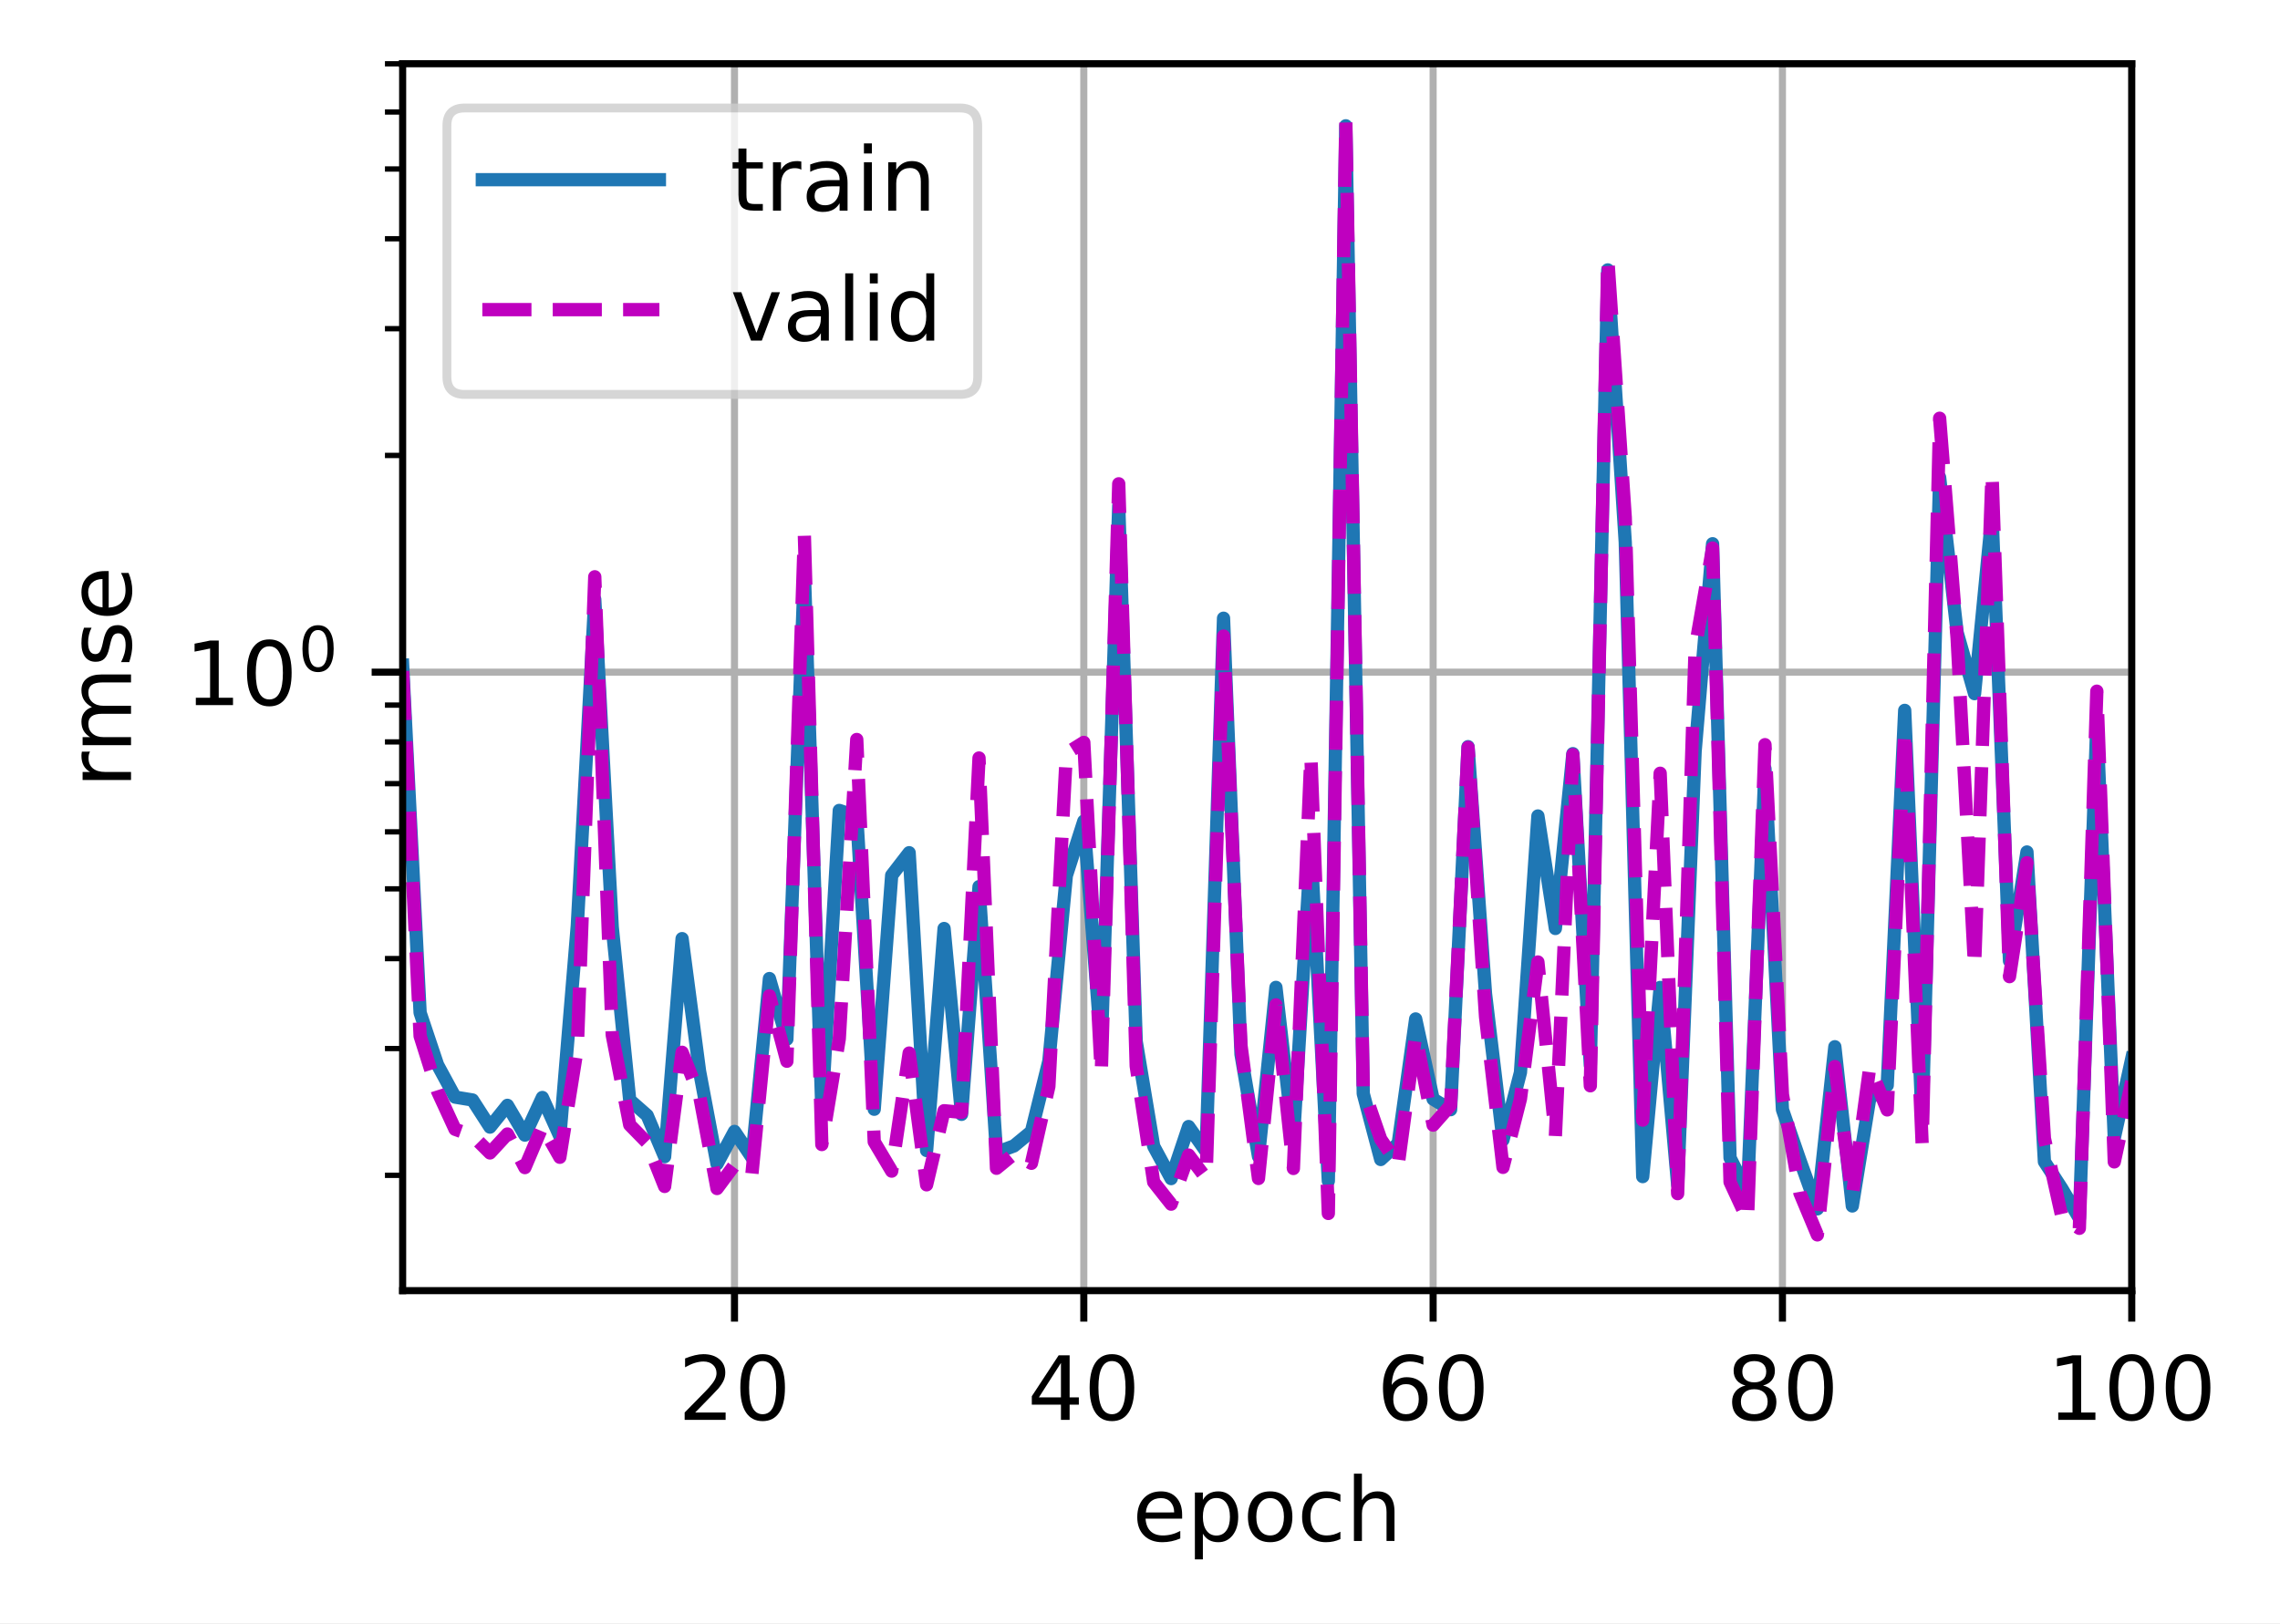
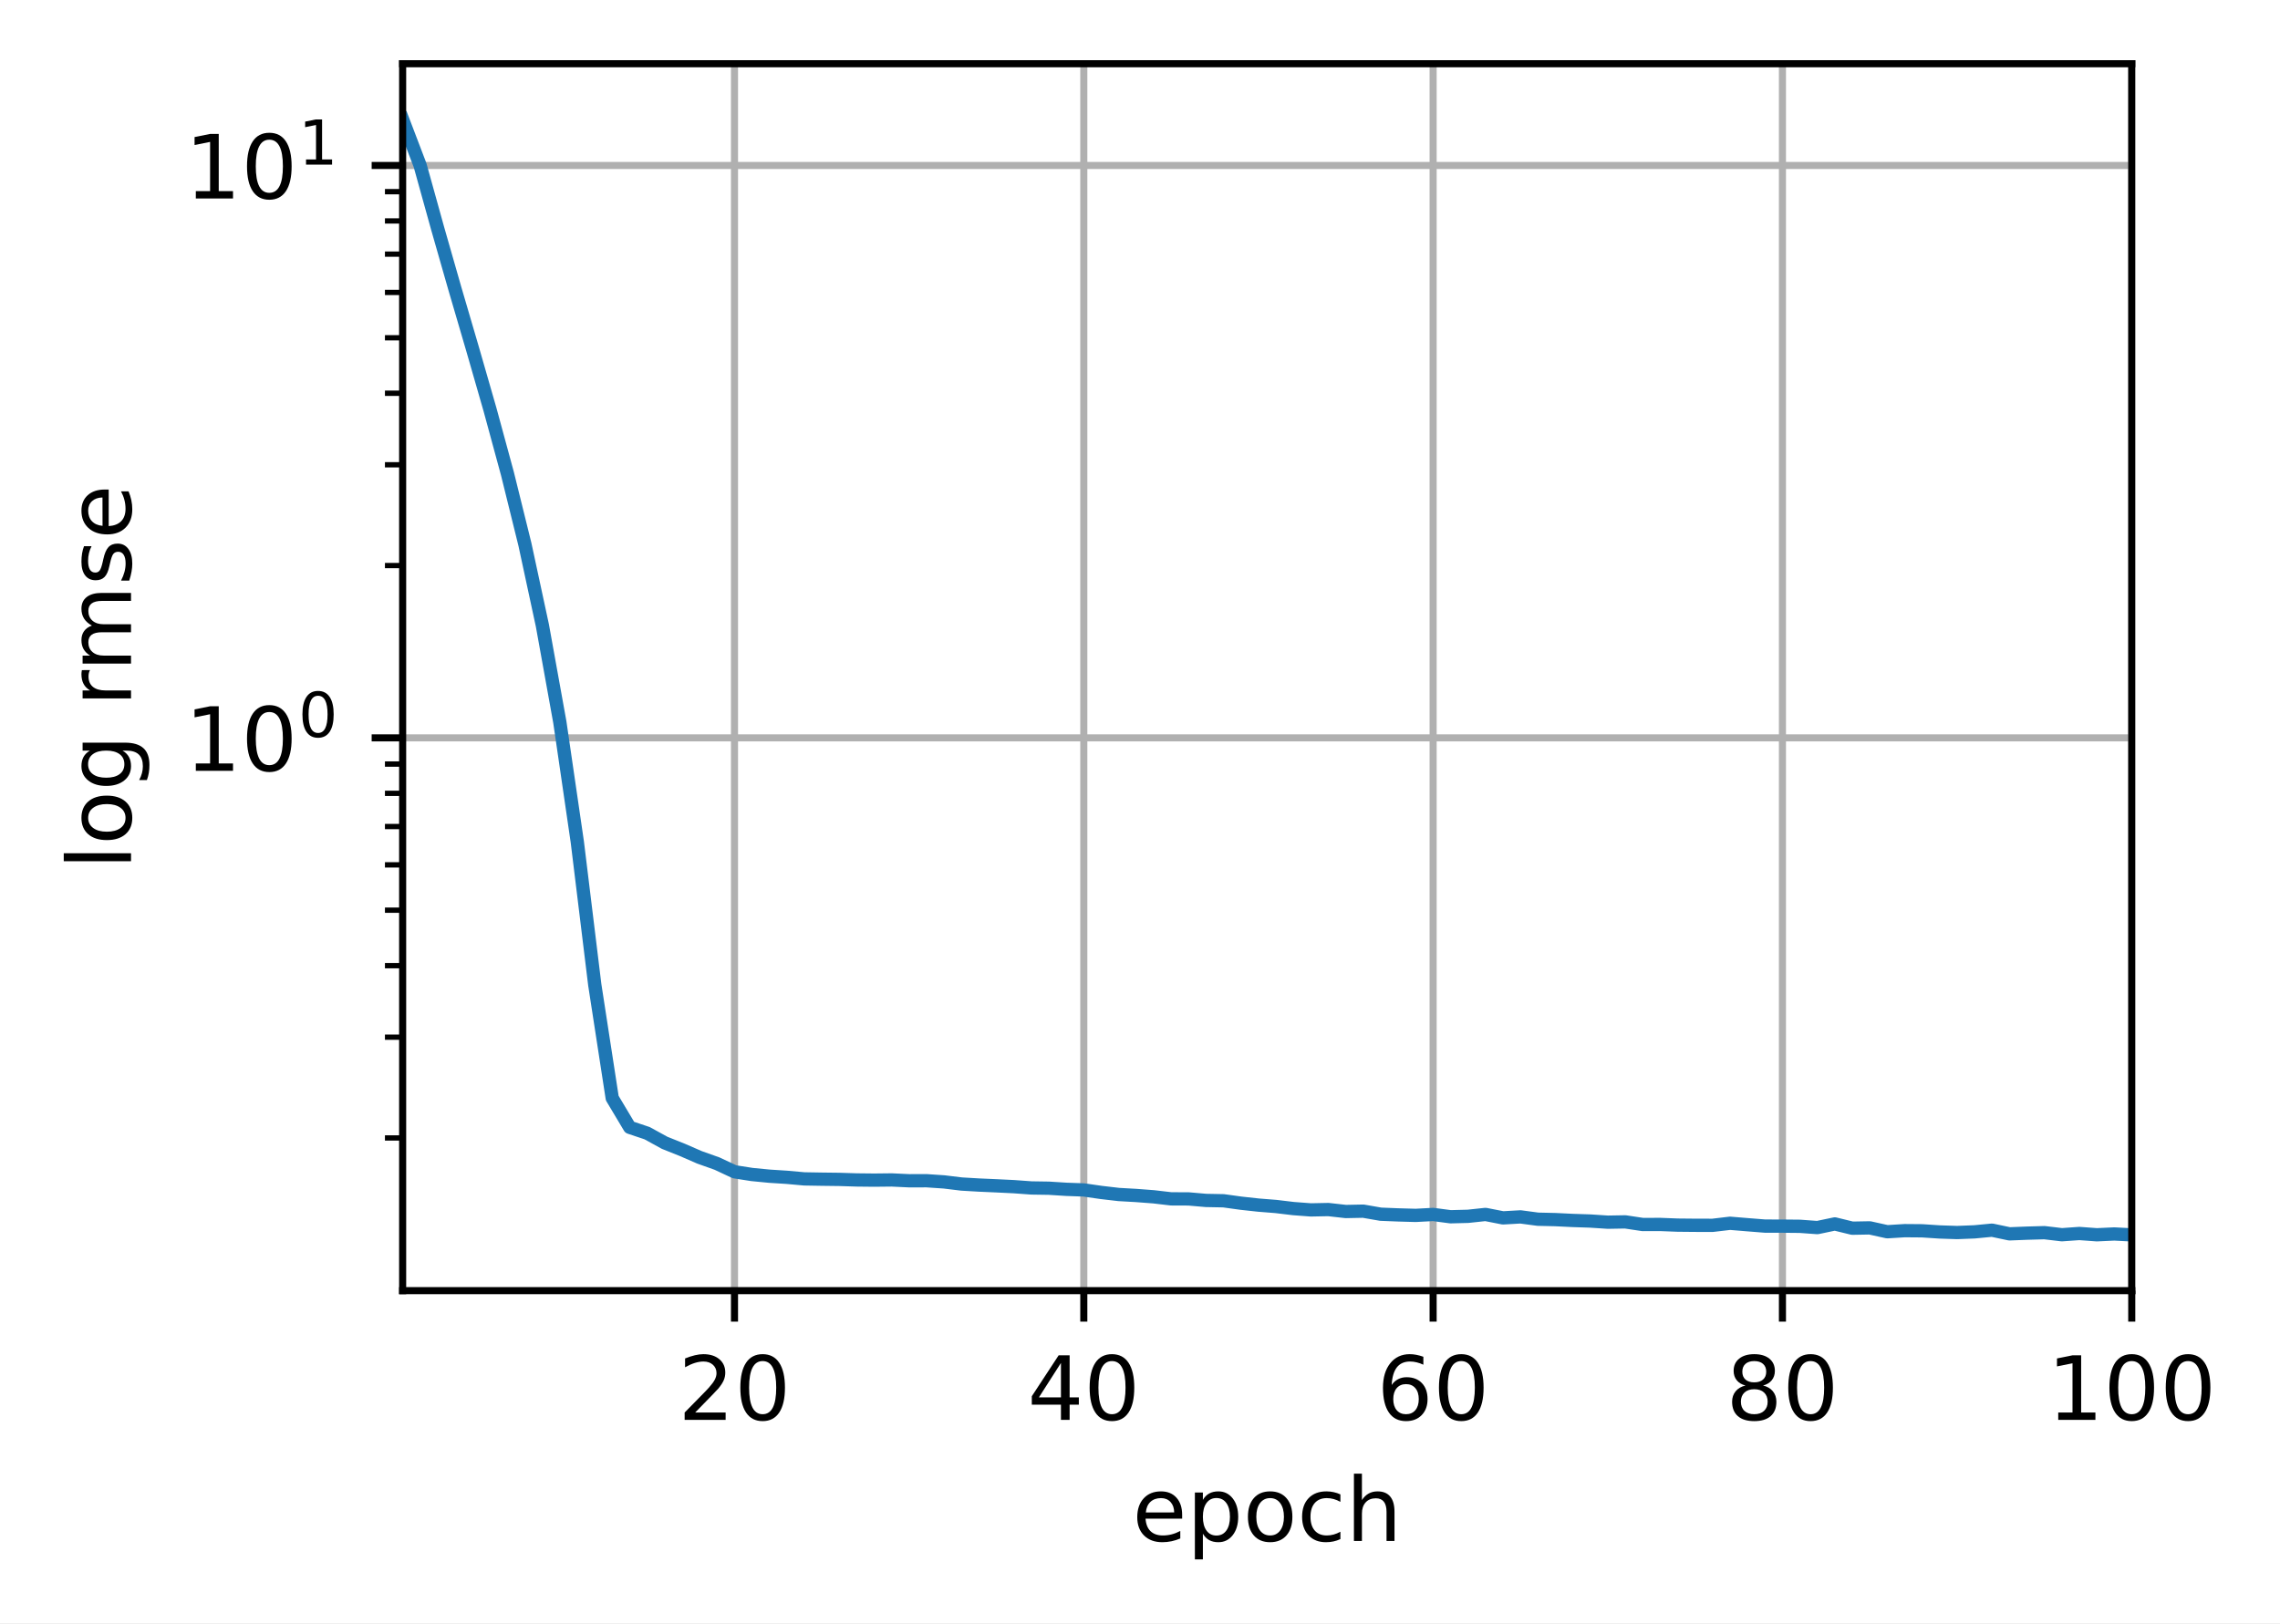
<svg xmlns="http://www.w3.org/2000/svg" xmlns:xlink="http://www.w3.org/1999/xlink" width="257.522pt" height="183.356pt" viewBox="0 0 257.522 183.356" version="1.1">
  <defs>
    <style type="text/css">*{stroke-linejoin: round; stroke-linecap: butt}</style>
  </defs>
  <g id="figure_1">
    <g id="patch_1">
      <path d="M 0 183.356  L 257.522 183.356  L 257.522 0  L 0 0  z " style="fill: #ffffff" />
    </g>
    <g id="axes_1">
      <g id="patch_2">
        <path d="M 45.478 145.8  L 240.778 145.8  L 240.778 7.2  L 45.478 7.2  z " style="fill: #ffffff" />
      </g>
      <g id="matplotlib.axis_1">
        <g id="xtick_1">
          <g id="line2d_1">
-             <path d="M 82.96 145.8  L 82.96 7.2  " clip-path="url(#p32c4882d8b)" style="fill: none; stroke: #b0b0b0; stroke-width: 0.8; stroke-linecap: square" />
+             <path d="M 82.96 145.8  L 82.96 7.2  " clip-path="url(#p27190e4f30)" style="fill: none; stroke: #b0b0b0; stroke-width: 0.8; stroke-linecap: square" />
          </g>
          <g id="line2d_2">
            <defs>
-               <path id="mbbb1f762a9" d="M 0 0  L 0 3.5  " style="stroke: #000000; stroke-width: 0.8" />
-             </defs>
-             <g>
-               <use xlink:href="#mbbb1f762a9" x="82.96" y="145.8" style="stroke: #000000; stroke-width: 0.8" />
+               <path id="m0954c41405" d="M 0 0  L 0 3.5  " style="stroke: #000000; stroke-width: 0.8" />
+             </defs>
+             <g>
+               <use xlink:href="#m0954c41405" x="82.96" y="145.8" style="stroke: #000000; stroke-width: 0.8" />
            </g>
          </g>
          <g id="text_1">
            <g transform="translate(76.59744 160.3984)scale(0.1 -0.1)">
              <defs>
                <path id="DejaVuSans-32" d="M 1228 531  L 3431 531  L 3431 0  L 469 0  L 469 531  Q 828 903 1448 1529  Q 2069 2156 2228 2338  Q 2531 2678 2651 2914  Q 2772 3150 2772 3378  Q 2772 3750 2511 3984  Q 2250 4219 1831 4219  Q 1534 4219 1204 4116  Q 875 4013 500 3803  L 500 4441  Q 881 4594 1212 4672  Q 1544 4750 1819 4750  Q 2544 4750 2975 4387  Q 3406 4025 3406 3419  Q 3406 3131 3298 2873  Q 3191 2616 2906 2266  Q 2828 2175 2409 1742  Q 1991 1309 1228 531  z " transform="scale(0.015625)" />
                <path id="DejaVuSans-30" d="M 2034 4250  Q 1547 4250 1301 3770  Q 1056 3291 1056 2328  Q 1056 1369 1301 889  Q 1547 409 2034 409  Q 2525 409 2770 889  Q 3016 1369 3016 2328  Q 3016 3291 2770 3770  Q 2525 4250 2034 4250  z M 2034 4750  Q 2819 4750 3233 4129  Q 3647 3509 3647 2328  Q 3647 1150 3233 529  Q 2819 -91 2034 -91  Q 1250 -91 836 529  Q 422 1150 422 2328  Q 422 3509 836 4129  Q 1250 4750 2034 4750  z " transform="scale(0.015625)" />
              </defs>
              <use xlink:href="#DejaVuSans-32" />
              <use xlink:href="#DejaVuSans-30" x="63.623" />
            </g>
          </g>
        </g>
        <g id="xtick_2">
          <g id="line2d_3">
-             <path d="M 122.414 145.8  L 122.414 7.2  " clip-path="url(#p32c4882d8b)" style="fill: none; stroke: #b0b0b0; stroke-width: 0.8; stroke-linecap: square" />
+             <path d="M 122.414 145.8  L 122.414 7.2  " clip-path="url(#p27190e4f30)" style="fill: none; stroke: #b0b0b0; stroke-width: 0.8; stroke-linecap: square" />
          </g>
          <g id="line2d_4">
            <g>
-               <use xlink:href="#mbbb1f762a9" x="122.414" y="145.8" style="stroke: #000000; stroke-width: 0.8" />
+               <use xlink:href="#m0954c41405" x="122.414" y="145.8" style="stroke: #000000; stroke-width: 0.8" />
            </g>
          </g>
          <g id="text_2">
            <g transform="translate(116.052 160.3984)scale(0.1 -0.1)">
              <defs>
                <path id="DejaVuSans-34" d="M 2419 4116  L 825 1625  L 2419 1625  L 2419 4116  z M 2253 4666  L 3047 4666  L 3047 1625  L 3713 1625  L 3713 1100  L 3047 1100  L 3047 0  L 2419 0  L 2419 1100  L 313 1100  L 313 1709  L 2253 4666  z " transform="scale(0.015625)" />
              </defs>
              <use xlink:href="#DejaVuSans-34" />
              <use xlink:href="#DejaVuSans-30" x="63.623" />
            </g>
          </g>
        </g>
        <g id="xtick_3">
          <g id="line2d_5">
-             <path d="M 161.869 145.8  L 161.869 7.2  " clip-path="url(#p32c4882d8b)" style="fill: none; stroke: #b0b0b0; stroke-width: 0.8; stroke-linecap: square" />
+             <path d="M 161.869 145.8  L 161.869 7.2  " clip-path="url(#p27190e4f30)" style="fill: none; stroke: #b0b0b0; stroke-width: 0.8; stroke-linecap: square" />
          </g>
          <g id="line2d_6">
            <g>
-               <use xlink:href="#mbbb1f762a9" x="161.869" y="145.8" style="stroke: #000000; stroke-width: 0.8" />
+               <use xlink:href="#m0954c41405" x="161.869" y="145.8" style="stroke: #000000; stroke-width: 0.8" />
            </g>
          </g>
          <g id="text_3">
            <g transform="translate(155.5065 160.3984)scale(0.1 -0.1)">
              <defs>
                <path id="DejaVuSans-36" d="M 2113 2584  Q 1688 2584 1439 2293  Q 1191 2003 1191 1497  Q 1191 994 1439 701  Q 1688 409 2113 409  Q 2538 409 2786 701  Q 3034 994 3034 1497  Q 3034 2003 2786 2293  Q 2538 2584 2113 2584  z M 3366 4563  L 3366 3988  Q 3128 4100 2886 4159  Q 2644 4219 2406 4219  Q 1781 4219 1451 3797  Q 1122 3375 1075 2522  Q 1259 2794 1537 2939  Q 1816 3084 2150 3084  Q 2853 3084 3261 2657  Q 3669 2231 3669 1497  Q 3669 778 3244 343  Q 2819 -91 2113 -91  Q 1303 -91 875 529  Q 447 1150 447 2328  Q 447 3434 972 4092  Q 1497 4750 2381 4750  Q 2619 4750 2861 4703  Q 3103 4656 3366 4563  z " transform="scale(0.015625)" />
              </defs>
              <use xlink:href="#DejaVuSans-36" />
              <use xlink:href="#DejaVuSans-30" x="63.623" />
            </g>
          </g>
        </g>
        <g id="xtick_4">
          <g id="line2d_7">
-             <path d="M 201.324 145.8  L 201.324 7.2  " clip-path="url(#p32c4882d8b)" style="fill: none; stroke: #b0b0b0; stroke-width: 0.8; stroke-linecap: square" />
+             <path d="M 201.324 145.8  L 201.324 7.2  " clip-path="url(#p27190e4f30)" style="fill: none; stroke: #b0b0b0; stroke-width: 0.8; stroke-linecap: square" />
          </g>
          <g id="line2d_8">
            <g>
-               <use xlink:href="#mbbb1f762a9" x="201.324" y="145.8" style="stroke: #000000; stroke-width: 0.8" />
+               <use xlink:href="#m0954c41405" x="201.324" y="145.8" style="stroke: #000000; stroke-width: 0.8" />
            </g>
          </g>
          <g id="text_4">
            <g transform="translate(194.9611 160.3984)scale(0.1 -0.1)">
              <defs>
                <path id="DejaVuSans-38" d="M 2034 2216  Q 1584 2216 1326 1975  Q 1069 1734 1069 1313  Q 1069 891 1326 650  Q 1584 409 2034 409  Q 2484 409 2743 651  Q 3003 894 3003 1313  Q 3003 1734 2745 1975  Q 2488 2216 2034 2216  z M 1403 2484  Q 997 2584 770 2862  Q 544 3141 544 3541  Q 544 4100 942 4425  Q 1341 4750 2034 4750  Q 2731 4750 3128 4425  Q 3525 4100 3525 3541  Q 3525 3141 3298 2862  Q 3072 2584 2669 2484  Q 3125 2378 3379 2068  Q 3634 1759 3634 1313  Q 3634 634 3220 271  Q 2806 -91 2034 -91  Q 1263 -91 848 271  Q 434 634 434 1313  Q 434 1759 690 2068  Q 947 2378 1403 2484  z M 1172 3481  Q 1172 3119 1398 2916  Q 1625 2713 2034 2713  Q 2441 2713 2670 2916  Q 2900 3119 2900 3481  Q 2900 3844 2670 4047  Q 2441 4250 2034 4250  Q 1625 4250 1398 4047  Q 1172 3844 1172 3481  z " transform="scale(0.015625)" />
              </defs>
              <use xlink:href="#DejaVuSans-38" />
              <use xlink:href="#DejaVuSans-30" x="63.623" />
            </g>
          </g>
        </g>
        <g id="xtick_5">
          <g id="line2d_9">
-             <path d="M 240.778 145.8  L 240.778 7.2  " clip-path="url(#p32c4882d8b)" style="fill: none; stroke: #b0b0b0; stroke-width: 0.8; stroke-linecap: square" />
+             <path d="M 240.778 145.8  L 240.778 7.2  " clip-path="url(#p27190e4f30)" style="fill: none; stroke: #b0b0b0; stroke-width: 0.8; stroke-linecap: square" />
          </g>
          <g id="line2d_10">
            <g>
-               <use xlink:href="#mbbb1f762a9" x="240.778" y="145.8" style="stroke: #000000; stroke-width: 0.8" />
+               <use xlink:href="#m0954c41405" x="240.778" y="145.8" style="stroke: #000000; stroke-width: 0.8" />
            </g>
          </g>
          <g id="text_5">
            <g transform="translate(231.2344 160.3984)scale(0.1 -0.1)">
              <defs>
                <path id="DejaVuSans-31" d="M 794 531  L 1825 531  L 1825 4091  L 703 3866  L 703 4441  L 1819 4666  L 2450 4666  L 2450 531  L 3481 531  L 3481 0  L 794 0  L 794 531  z " transform="scale(0.015625)" />
              </defs>
              <use xlink:href="#DejaVuSans-31" />
              <use xlink:href="#DejaVuSans-30" x="63.623" />
              <use xlink:href="#DejaVuSans-30" x="127.246" />
            </g>
          </g>
        </g>
        <g id="text_6">
          <g transform="translate(127.9 174.0766)scale(0.1 -0.1)">
            <defs>
              <path id="DejaVuSans-65" d="M 3597 1894  L 3597 1613  L 953 1613  Q 991 1019 1311 708  Q 1631 397 2203 397  Q 2534 397 2845 478  Q 3156 559 3463 722  L 3463 178  Q 3153 47 2828 -22  Q 2503 -91 2169 -91  Q 1331 -91 842 396  Q 353 884 353 1716  Q 353 2575 817 3079  Q 1281 3584 2069 3584  Q 2775 3584 3186 3129  Q 3597 2675 3597 1894  z M 3022 2063  Q 3016 2534 2758 2815  Q 2500 3097 2075 3097  Q 1594 3097 1305 2825  Q 1016 2553 972 2059  L 3022 2063  z " transform="scale(0.015625)" />
              <path id="DejaVuSans-70" d="M 1159 525  L 1159 -1331  L 581 -1331  L 581 3500  L 1159 3500  L 1159 2969  Q 1341 3281 1617 3432  Q 1894 3584 2278 3584  Q 2916 3584 3314 3078  Q 3713 2572 3713 1747  Q 3713 922 3314 415  Q 2916 -91 2278 -91  Q 1894 -91 1617 61  Q 1341 213 1159 525  z M 3116 1747  Q 3116 2381 2855 2742  Q 2594 3103 2138 3103  Q 1681 3103 1420 2742  Q 1159 2381 1159 1747  Q 1159 1113 1420 752  Q 1681 391 2138 391  Q 2594 391 2855 752  Q 3116 1113 3116 1747  z " transform="scale(0.015625)" />
              <path id="DejaVuSans-6f" d="M 1959 3097  Q 1497 3097 1228 2736  Q 959 2375 959 1747  Q 959 1119 1226 758  Q 1494 397 1959 397  Q 2419 397 2687 759  Q 2956 1122 2956 1747  Q 2956 2369 2687 2733  Q 2419 3097 1959 3097  z M 1959 3584  Q 2709 3584 3137 3096  Q 3566 2609 3566 1747  Q 3566 888 3137 398  Q 2709 -91 1959 -91  Q 1206 -91 779 398  Q 353 888 353 1747  Q 353 2609 779 3096  Q 1206 3584 1959 3584  z " transform="scale(0.015625)" />
              <path id="DejaVuSans-63" d="M 3122 3366  L 3122 2828  Q 2878 2963 2633 3030  Q 2388 3097 2138 3097  Q 1578 3097 1268 2742  Q 959 2388 959 1747  Q 959 1106 1268 751  Q 1578 397 2138 397  Q 2388 397 2633 464  Q 2878 531 3122 666  L 3122 134  Q 2881 22 2623 -34  Q 2366 -91 2075 -91  Q 1284 -91 818 406  Q 353 903 353 1747  Q 353 2603 823 3093  Q 1294 3584 2113 3584  Q 2378 3584 2631 3529  Q 2884 3475 3122 3366  z " transform="scale(0.015625)" />
              <path id="DejaVuSans-68" d="M 3513 2113  L 3513 0  L 2938 0  L 2938 2094  Q 2938 2591 2744 2837  Q 2550 3084 2163 3084  Q 1697 3084 1428 2787  Q 1159 2491 1159 1978  L 1159 0  L 581 0  L 581 4863  L 1159 4863  L 1159 2956  Q 1366 3272 1645 3428  Q 1925 3584 2291 3584  Q 2894 3584 3203 3211  Q 3513 2838 3513 2113  z " transform="scale(0.015625)" />
            </defs>
            <use xlink:href="#DejaVuSans-65" />
            <use xlink:href="#DejaVuSans-70" x="61.523" />
            <use xlink:href="#DejaVuSans-6f" x="125" />
            <use xlink:href="#DejaVuSans-63" x="186.182" />
            <use xlink:href="#DejaVuSans-68" x="241.162" />
          </g>
        </g>
      </g>
      <g id="matplotlib.axis_2">
        <g id="ytick_1">
          <g id="line2d_11">
-             <path d="M 45.478 75.931  L 240.778 75.931  " clip-path="url(#p32c4882d8b)" style="fill: none; stroke: #b0b0b0; stroke-width: 0.8; stroke-linecap: square" />
+             <path d="M 45.478 83.355  L 240.778 83.355  " clip-path="url(#p27190e4f30)" style="fill: none; stroke: #b0b0b0; stroke-width: 0.8; stroke-linecap: square" />
          </g>
          <g id="line2d_12">
            <defs>
-               <path id="mfaf4442c8b" d="M 0 0  L -3.5 0  " style="stroke: #000000; stroke-width: 0.8" />
-             </defs>
-             <g>
-               <use xlink:href="#mfaf4442c8b" x="45.478" y="75.931" style="stroke: #000000; stroke-width: 0.8" />
+               <path id="m755c798dce" d="M 0 0  L -3.5 0  " style="stroke: #000000; stroke-width: 0.8" />
+             </defs>
+             <g>
+               <use xlink:href="#m755c798dce" x="45.478" y="83.355" style="stroke: #000000; stroke-width: 0.8" />
            </g>
          </g>
          <g id="text_7">
-             <g transform="translate(20.87813 79.72975)scale(0.1 -0.1)">
+             <g transform="translate(20.87813 87.15393)scale(0.1 -0.1)">
              <use xlink:href="#DejaVuSans-31" transform="translate(0 0.765625)" />
              <use xlink:href="#DejaVuSans-30" transform="translate(63.62305 0.765625)" />
              <use xlink:href="#DejaVuSans-30" transform="translate(128.2031 39.04688)scale(0.7)" />
            </g>
          </g>
        </g>
        <g id="ytick_2">
          <g id="line2d_13">
-             <defs>
-               <path id="m217c4afed1" d="M 0 0  L -2 0  " style="stroke: #000000; stroke-width: 0.6" />
-             </defs>
-             <g>
-               <use xlink:href="#m217c4afed1" x="45.478" y="132.771" style="stroke: #000000; stroke-width: 0.6" />
+             <path d="M 45.478 18.692  L 240.778 18.692  " clip-path="url(#p27190e4f30)" style="fill: none; stroke: #b0b0b0; stroke-width: 0.8; stroke-linecap: square" />
+           </g>
+           <g id="line2d_14">
+             <g>
+               <use xlink:href="#m755c798dce" x="45.478" y="18.692" style="stroke: #000000; stroke-width: 0.8" />
+             </g>
+           </g>
+           <g id="text_8">
+             <g transform="translate(20.87813 22.49102)scale(0.1 -0.1)">
+               <use xlink:href="#DejaVuSans-31" transform="translate(0 0.684375)" />
+               <use xlink:href="#DejaVuSans-30" transform="translate(63.62305 0.684375)" />
+               <use xlink:href="#DejaVuSans-31" transform="translate(128.2031 38.96563)scale(0.7)" />
            </g>
          </g>
        </g>
        <g id="ytick_3">
-           <g id="line2d_14">
-             <g>
-               <use xlink:href="#m217c4afed1" x="45.478" y="118.451" style="stroke: #000000; stroke-width: 0.6" />
+           <g id="line2d_15">
+             <defs>
+               <path id="m8ac163c1e9" d="M 0 0  L -2 0  " style="stroke: #000000; stroke-width: 0.6" />
+             </defs>
+             <g>
+               <use xlink:href="#m8ac163c1e9" x="45.478" y="128.552" style="stroke: #000000; stroke-width: 0.6" />
            </g>
          </g>
        </g>
        <g id="ytick_4">
-           <g id="line2d_15">
-             <g>
-               <use xlink:href="#m217c4afed1" x="45.478" y="108.291" style="stroke: #000000; stroke-width: 0.6" />
+           <g id="line2d_16">
+             <g>
+               <use xlink:href="#m8ac163c1e9" x="45.478" y="117.166" style="stroke: #000000; stroke-width: 0.6" />
            </g>
          </g>
        </g>
        <g id="ytick_5">
-           <g id="line2d_16">
-             <g>
-               <use xlink:href="#m217c4afed1" x="45.478" y="100.41" style="stroke: #000000; stroke-width: 0.6" />
+           <g id="line2d_17">
+             <g>
+               <use xlink:href="#m8ac163c1e9" x="45.478" y="109.087" style="stroke: #000000; stroke-width: 0.6" />
            </g>
          </g>
        </g>
        <g id="ytick_6">
-           <g id="line2d_17">
-             <g>
-               <use xlink:href="#m217c4afed1" x="45.478" y="93.971" style="stroke: #000000; stroke-width: 0.6" />
+           <g id="line2d_18">
+             <g>
+               <use xlink:href="#m8ac163c1e9" x="45.478" y="102.82" style="stroke: #000000; stroke-width: 0.6" />
            </g>
          </g>
        </g>
        <g id="ytick_7">
-           <g id="line2d_18">
-             <g>
-               <use xlink:href="#m217c4afed1" x="45.478" y="88.527" style="stroke: #000000; stroke-width: 0.6" />
+           <g id="line2d_19">
+             <g>
+               <use xlink:href="#m8ac163c1e9" x="45.478" y="97.7" style="stroke: #000000; stroke-width: 0.6" />
            </g>
          </g>
        </g>
        <g id="ytick_8">
-           <g id="line2d_19">
-             <g>
-               <use xlink:href="#m217c4afed1" x="45.478" y="83.811" style="stroke: #000000; stroke-width: 0.6" />
+           <g id="line2d_20">
+             <g>
+               <use xlink:href="#m8ac163c1e9" x="45.478" y="93.371" style="stroke: #000000; stroke-width: 0.6" />
            </g>
          </g>
        </g>
        <g id="ytick_9">
-           <g id="line2d_20">
-             <g>
-               <use xlink:href="#m217c4afed1" x="45.478" y="79.652" style="stroke: #000000; stroke-width: 0.6" />
+           <g id="line2d_21">
+             <g>
+               <use xlink:href="#m8ac163c1e9" x="45.478" y="89.621" style="stroke: #000000; stroke-width: 0.6" />
            </g>
          </g>
        </g>
        <g id="ytick_10">
-           <g id="line2d_21">
-             <g>
-               <use xlink:href="#m217c4afed1" x="45.478" y="51.451" style="stroke: #000000; stroke-width: 0.6" />
+           <g id="line2d_22">
+             <g>
+               <use xlink:href="#m8ac163c1e9" x="45.478" y="86.314" style="stroke: #000000; stroke-width: 0.6" />
            </g>
          </g>
        </g>
        <g id="ytick_11">
-           <g id="line2d_22">
-             <g>
-               <use xlink:href="#m217c4afed1" x="45.478" y="37.131" style="stroke: #000000; stroke-width: 0.6" />
+           <g id="line2d_23">
+             <g>
+               <use xlink:href="#m8ac163c1e9" x="45.478" y="63.889" style="stroke: #000000; stroke-width: 0.6" />
            </g>
          </g>
        </g>
        <g id="ytick_12">
-           <g id="line2d_23">
-             <g>
-               <use xlink:href="#m217c4afed1" x="45.478" y="26.971" style="stroke: #000000; stroke-width: 0.6" />
+           <g id="line2d_24">
+             <g>
+               <use xlink:href="#m8ac163c1e9" x="45.478" y="52.503" style="stroke: #000000; stroke-width: 0.6" />
            </g>
          </g>
        </g>
        <g id="ytick_13">
-           <g id="line2d_24">
-             <g>
-               <use xlink:href="#m217c4afed1" x="45.478" y="19.09" style="stroke: #000000; stroke-width: 0.6" />
+           <g id="line2d_25">
+             <g>
+               <use xlink:href="#m8ac163c1e9" x="45.478" y="44.424" style="stroke: #000000; stroke-width: 0.6" />
            </g>
          </g>
        </g>
        <g id="ytick_14">
-           <g id="line2d_25">
-             <g>
-               <use xlink:href="#m217c4afed1" x="45.478" y="12.651" style="stroke: #000000; stroke-width: 0.6" />
+           <g id="line2d_26">
+             <g>
+               <use xlink:href="#m8ac163c1e9" x="45.478" y="38.157" style="stroke: #000000; stroke-width: 0.6" />
            </g>
          </g>
        </g>
        <g id="ytick_15">
-           <g id="line2d_26">
-             <g>
-               <use xlink:href="#m217c4afed1" x="45.478" y="7.207" style="stroke: #000000; stroke-width: 0.6" />
-             </g>
-           </g>
-         </g>
-         <g id="text_8">
-           <g transform="translate(14.79844 89.01953)rotate(-90)scale(0.1 -0.1)">
-             <defs>
+           <g id="line2d_27">
+             <g>
+               <use xlink:href="#m8ac163c1e9" x="45.478" y="33.037" style="stroke: #000000; stroke-width: 0.6" />
+             </g>
+           </g>
+         </g>
+         <g id="ytick_16">
+           <g id="line2d_28">
+             <g>
+               <use xlink:href="#m8ac163c1e9" x="45.478" y="28.708" style="stroke: #000000; stroke-width: 0.6" />
+             </g>
+           </g>
+         </g>
+         <g id="ytick_17">
+           <g id="line2d_29">
+             <g>
+               <use xlink:href="#m8ac163c1e9" x="45.478" y="24.958" style="stroke: #000000; stroke-width: 0.6" />
+             </g>
+           </g>
+         </g>
+         <g id="ytick_18">
+           <g id="line2d_30">
+             <g>
+               <use xlink:href="#m8ac163c1e9" x="45.478" y="21.651" style="stroke: #000000; stroke-width: 0.6" />
+             </g>
+           </g>
+         </g>
+         <g id="text_9">
+           <g transform="translate(14.79844 98.23125)rotate(-90)scale(0.1 -0.1)">
+             <defs>
+               <path id="DejaVuSans-6c" d="M 603 4863  L 1178 4863  L 1178 0  L 603 0  L 603 4863  z " transform="scale(0.015625)" />
+               <path id="DejaVuSans-67" d="M 2906 1791  Q 2906 2416 2648 2759  Q 2391 3103 1925 3103  Q 1463 3103 1205 2759  Q 947 2416 947 1791  Q 947 1169 1205 825  Q 1463 481 1925 481  Q 2391 481 2648 825  Q 2906 1169 2906 1791  z M 3481 434  Q 3481 -459 3084 -895  Q 2688 -1331 1869 -1331  Q 1566 -1331 1297 -1286  Q 1028 -1241 775 -1147  L 775 -588  Q 1028 -725 1275 -790  Q 1522 -856 1778 -856  Q 2344 -856 2625 -561  Q 2906 -266 2906 331  L 2906 616  Q 2728 306 2450 153  Q 2172 0 1784 0  Q 1141 0 747 490  Q 353 981 353 1791  Q 353 2603 747 3093  Q 1141 3584 1784 3584  Q 2172 3584 2450 3431  Q 2728 3278 2906 2969  L 2906 3500  L 3481 3500  L 3481 434  z " transform="scale(0.015625)" />
+               <path id="DejaVuSans-20" transform="scale(0.015625)" />
              <path id="DejaVuSans-72" d="M 2631 2963  Q 2534 3019 2420 3045  Q 2306 3072 2169 3072  Q 1681 3072 1420 2755  Q 1159 2438 1159 1844  L 1159 0  L 581 0  L 581 3500  L 1159 3500  L 1159 2956  Q 1341 3275 1631 3429  Q 1922 3584 2338 3584  Q 2397 3584 2469 3576  Q 2541 3569 2628 3553  L 2631 2963  z " transform="scale(0.015625)" />
              <path id="DejaVuSans-6d" d="M 3328 2828  Q 3544 3216 3844 3400  Q 4144 3584 4550 3584  Q 5097 3584 5394 3201  Q 5691 2819 5691 2113  L 5691 0  L 5113 0  L 5113 2094  Q 5113 2597 4934 2840  Q 4756 3084 4391 3084  Q 3944 3084 3684 2787  Q 3425 2491 3425 1978  L 3425 0  L 2847 0  L 2847 2094  Q 2847 2600 2669 2842  Q 2491 3084 2119 3084  Q 1678 3084 1418 2786  Q 1159 2488 1159 1978  L 1159 0  L 581 0  L 581 3500  L 1159 3500  L 1159 2956  Q 1356 3278 1631 3431  Q 1906 3584 2284 3584  Q 2666 3584 2933 3390  Q 3200 3197 3328 2828  z " transform="scale(0.015625)" />
              <path id="DejaVuSans-73" d="M 2834 3397  L 2834 2853  Q 2591 2978 2328 3040  Q 2066 3103 1784 3103  Q 1356 3103 1142 2972  Q 928 2841 928 2578  Q 928 2378 1081 2264  Q 1234 2150 1697 2047  L 1894 2003  Q 2506 1872 2764 1633  Q 3022 1394 3022 966  Q 3022 478 2636 193  Q 2250 -91 1575 -91  Q 1294 -91 989 -36  Q 684 19 347 128  L 347 722  Q 666 556 975 473  Q 1284 391 1588 391  Q 1994 391 2212 530  Q 2431 669 2431 922  Q 2431 1156 2273 1281  Q 2116 1406 1581 1522  L 1381 1569  Q 847 1681 609 1914  Q 372 2147 372 2553  Q 372 3047 722 3315  Q 1072 3584 1716 3584  Q 2034 3584 2315 3537  Q 2597 3491 2834 3397  z " transform="scale(0.015625)" />
            </defs>
-             <use xlink:href="#DejaVuSans-72" />
-             <use xlink:href="#DejaVuSans-6d" x="39.363" />
-             <use xlink:href="#DejaVuSans-73" x="136.775" />
-             <use xlink:href="#DejaVuSans-65" x="188.875" />
-           </g>
-         </g>
-       </g>
-       <g id="line2d_27">
-         <path d="M 45.478 75.151  L 47.451 114.405  L 49.424 120.297  L 51.396 123.936  L 53.369 124.262  L 55.342 127.326  L 57.314 124.868  L 59.287 128.231  L 61.26 123.981  L 63.233 128.359  L 65.205 104.559  L 67.178 67.712  L 69.151 104.719  L 71.124 124.268  L 73.096 126.004  L 75.069 130.666  L 77.042 106.034  L 79.014 121.012  L 80.987 131.484  L 82.96 127.816  L 84.933 130.764  L 86.905 110.544  L 88.878 117.39  L 90.851 64.618  L 92.824 125.354  L 94.796 91.551  L 96.769 92.215  L 98.742 125.31  L 100.714 98.884  L 102.687 96.329  L 104.66 129.973  L 106.633 104.891  L 108.605 125.885  L 110.578 100.159  L 112.551 130.19  L 114.524 129.453  L 116.496 127.828  L 118.469 119.858  L 120.442 98.915  L 122.414 92.766  L 124.387 118.355  L 126.36 57.136  L 128.333 117.648  L 130.305 129.488  L 132.278 133.142  L 134.251 127.262  L 136.224 130.07  L 138.196 69.838  L 140.169 119.103  L 142.142 130.639  L 144.114 111.541  L 146.087 128.749  L 148.06 95.635  L 150.033 133.41  L 152.005 14.213  L 153.978 123.548  L 155.951 130.985  L 157.924 129.176  L 159.896 115.108  L 161.869 124.161  L 163.842 125.358  L 165.814 84.348  L 167.787 112.261  L 169.76 128.772  L 171.733 121.15  L 173.705 92.179  L 175.678 104.887  L 177.651 85.137  L 179.624 120.32  L 181.596 30.489  L 183.569 61.25  L 185.542 132.916  L 187.514 111.549  L 189.487 133.823  L 191.46 84.892  L 193.433 61.425  L 195.405 130.795  L 197.378 134.709  L 199.351 86.839  L 201.324 125.35  L 203.296 131.061  L 205.269 136.56  L 207.242 118.248  L 209.214 136.234  L 211.187 124.075  L 213.16 122.603  L 215.133 80.249  L 217.105 126.658  L 219.078 53.932  L 221.051 71.432  L 223.024 78.359  L 224.996 58.116  L 226.969 108.548  L 228.942 96.247  L 230.914 131.233  L 232.887 134.277  L 234.86 137.624  L 236.833 81.663  L 238.805 128.561  L 240.778 119.6  " clip-path="url(#p32c4882d8b)" style="fill: none; stroke: #1f77b4; stroke-width: 1.5; stroke-linecap: square" />
-       </g>
-       <g id="line2d_28">
-         <path d="M 45.478 75.809  L 47.451 117.034  L 49.424 123.288  L 51.396 127.571  L 53.369 128.273  L 55.342 130.244  L 57.314 128.105  L 59.287 131.899  L 61.26 127.253  L 63.233 130.734  L 65.205 118.422  L 67.178 65.157  L 69.151 116.921  L 71.124 127.068  L 73.096 129.085  L 75.069 134.028  L 77.042 118.874  L 79.014 123.776  L 80.987 134.263  L 82.96 131.613  L 84.933 132.566  L 86.905 112.487  L 88.878 119.885  L 90.851 60.411  L 92.824 129.295  L 94.796 117.343  L 96.769 83.537  L 98.742 128.98  L 100.714 132.299  L 102.687 118.961  L 104.66 133.846  L 106.633 125.475  L 108.605 125.659  L 110.578 85.629  L 112.551 131.978  L 114.524 130.365  L 116.496 131.414  L 118.469 122.723  L 120.442 85.099  L 122.414 83.867  L 124.387 121.257  L 126.36 54.653  L 128.333 120.43  L 130.305 133.532  L 132.278 136.03  L 134.251 130.483  L 136.224 133.099  L 138.196 71.855  L 140.169 118.099  L 142.142 133.129  L 144.114 113.518  L 146.087 131.998  L 148.06 85.375  L 150.033 137.08  L 152.005 13.5  L 153.978 122.974  L 155.951 128.694  L 157.924 131.569  L 159.896 116.948  L 161.869 127.101  L 163.842 124.864  L 165.814 84.433  L 167.787 114.853  L 169.76 131.874  L 171.733 124.135  L 173.705 108.674  L 175.678 128.359  L 177.651 85.251  L 179.624 122.66  L 181.596 29.21  L 183.569 58.452  L 185.542 126.538  L 187.514 87.351  L 189.487 134.841  L 191.46 73.243  L 193.433 61.91  L 195.405 133.525  L 197.378 137.78  L 199.351 84.123  L 201.324 123.641  L 203.296 134.78  L 205.269 139.5  L 207.242 120.485  L 209.214 135.103  L 211.187 120.552  L 213.16 125.385  L 215.133 82.494  L 217.105 129.293  L 219.078 47.248  L 221.051 72.11  L 223.024 109.245  L 224.996 53.464  L 226.969 110.329  L 228.942 97.459  L 230.914 128.602  L 232.887 137.454  L 234.86 138.759  L 236.833 78.081  L 238.805 131.256  L 240.778 122.159  " clip-path="url(#p32c4882d8b)" style="fill: none; stroke-dasharray: 5.55,2.4; stroke-dashoffset: 0; stroke: #bf00bf; stroke-width: 1.5" />
+             <use xlink:href="#DejaVuSans-6c" />
+             <use xlink:href="#DejaVuSans-6f" x="27.783" />
+             <use xlink:href="#DejaVuSans-67" x="88.965" />
+             <use xlink:href="#DejaVuSans-20" x="152.441" />
+             <use xlink:href="#DejaVuSans-72" x="184.229" />
+             <use xlink:href="#DejaVuSans-6d" x="223.592" />
+             <use xlink:href="#DejaVuSans-73" x="321.004" />
+             <use xlink:href="#DejaVuSans-65" x="373.104" />
+           </g>
+         </g>
+       </g>
+       <g id="line2d_31">
+         <path d="M 45.478 13.5  L 47.451 18.677  L 49.424 25.782  L 51.396 32.671  L 53.369 39.402  L 55.342 46.257  L 57.314 53.51  L 59.287 61.491  L 61.26 70.651  L 63.233 81.582  L 65.205 95.102  L 67.178 111.243  L 69.151 124.049  L 71.124 127.353  L 73.096 128.015  L 75.069 129.1  L 77.042 129.888  L 79.014 130.746  L 80.987 131.447  L 82.96 132.372  L 84.933 132.68  L 86.905 132.872  L 88.878 132.998  L 90.851 133.176  L 92.824 133.209  L 94.796 133.233  L 96.769 133.295  L 98.742 133.316  L 100.714 133.294  L 102.687 133.388  L 104.66 133.384  L 106.633 133.517  L 108.605 133.757  L 110.578 133.872  L 112.551 133.959  L 114.524 134.055  L 116.496 134.199  L 118.469 134.229  L 120.442 134.354  L 122.414 134.424  L 124.387 134.708  L 126.36 134.938  L 128.333 135.05  L 130.305 135.2  L 132.278 135.431  L 134.251 135.439  L 136.224 135.61  L 138.196 135.648  L 140.169 135.921  L 142.142 136.137  L 144.114 136.294  L 146.087 136.53  L 148.06 136.679  L 150.033 136.639  L 152.005 136.861  L 153.978 136.821  L 155.951 137.165  L 157.924 137.244  L 159.896 137.299  L 161.869 137.194  L 163.842 137.454  L 165.814 137.403  L 167.787 137.192  L 169.76 137.58  L 171.733 137.468  L 173.705 137.731  L 175.678 137.776  L 177.651 137.872  L 179.624 137.937  L 181.596 138.067  L 183.569 138.032  L 185.542 138.329  L 187.514 138.323  L 189.487 138.399  L 191.46 138.418  L 193.433 138.422  L 195.405 138.189  L 197.378 138.352  L 199.351 138.509  L 201.324 138.513  L 203.296 138.532  L 205.269 138.676  L 207.242 138.264  L 209.214 138.746  L 211.187 138.71  L 213.16 139.146  L 215.133 139.024  L 217.105 139.04  L 219.078 139.17  L 221.051 139.236  L 223.024 139.158  L 224.996 138.969  L 226.969 139.384  L 228.942 139.306  L 230.914 139.25  L 232.887 139.483  L 234.86 139.344  L 236.833 139.489  L 238.805 139.398  L 240.778 139.5  " clip-path="url(#p27190e4f30)" style="fill: none; stroke: #1f77b4; stroke-width: 1.5; stroke-linecap: square" />
      </g>
      <g id="patch_3">
        <path d="M 45.478 145.8  L 45.478 7.2  " style="fill: none; stroke: #000000; stroke-width: 0.8; stroke-linejoin: miter; stroke-linecap: square" />
      </g>
      <g id="patch_4">
        <path d="M 240.778 145.8  L 240.778 7.2  " style="fill: none; stroke: #000000; stroke-width: 0.8; stroke-linejoin: miter; stroke-linecap: square" />
      </g>
      <g id="patch_5">
        <path d="M 45.478 145.8  L 240.778 145.8  " style="fill: none; stroke: #000000; stroke-width: 0.8; stroke-linejoin: miter; stroke-linecap: square" />
      </g>
      <g id="patch_6">
        <path d="M 45.478 7.2  L 240.778 7.2  " style="fill: none; stroke: #000000; stroke-width: 0.8; stroke-linejoin: miter; stroke-linecap: square" />
-       </g>
-       <g id="legend_1">
-         <g id="patch_7">
-           <path d="M 52.478 44.556  L 108.43 44.556  Q 110.43 44.556 110.43 42.556  L 110.43 14.2  Q 110.43 12.2 108.43 12.2  L 52.478 12.2  Q 50.478 12.2 50.478 14.2  L 50.478 42.556  Q 50.478 44.556 52.478 44.556  z " style="fill: #ffffff; opacity: 0.8; stroke: #cccccc; stroke-linejoin: miter" />
-         </g>
-         <g id="line2d_29">
-           <path d="M 54.478 20.298  L 64.478 20.298  L 74.478 20.298  " style="fill: none; stroke: #1f77b4; stroke-width: 1.5; stroke-linecap: square" />
-         </g>
-         <g id="text_9">
-           <g transform="translate(82.47813 23.79844)scale(0.1 -0.1)">
-             <defs>
-               <path id="DejaVuSans-74" d="M 1172 4494  L 1172 3500  L 2356 3500  L 2356 3053  L 1172 3053  L 1172 1153  Q 1172 725 1289 603  Q 1406 481 1766 481  L 2356 481  L 2356 0  L 1766 0  Q 1100 0 847 248  Q 594 497 594 1153  L 594 3053  L 172 3053  L 172 3500  L 594 3500  L 594 4494  L 1172 4494  z " transform="scale(0.015625)" />
-               <path id="DejaVuSans-61" d="M 2194 1759  Q 1497 1759 1228 1600  Q 959 1441 959 1056  Q 959 750 1161 570  Q 1363 391 1709 391  Q 2188 391 2477 730  Q 2766 1069 2766 1631  L 2766 1759  L 2194 1759  z M 3341 1997  L 3341 0  L 2766 0  L 2766 531  Q 2569 213 2275 61  Q 1981 -91 1556 -91  Q 1019 -91 701 211  Q 384 513 384 1019  Q 384 1609 779 1909  Q 1175 2209 1959 2209  L 2766 2209  L 2766 2266  Q 2766 2663 2505 2880  Q 2244 3097 1772 3097  Q 1472 3097 1187 3025  Q 903 2953 641 2809  L 641 3341  Q 956 3463 1253 3523  Q 1550 3584 1831 3584  Q 2591 3584 2966 3190  Q 3341 2797 3341 1997  z " transform="scale(0.015625)" />
-               <path id="DejaVuSans-69" d="M 603 3500  L 1178 3500  L 1178 0  L 603 0  L 603 3500  z M 603 4863  L 1178 4863  L 1178 4134  L 603 4134  L 603 4863  z " transform="scale(0.015625)" />
-               <path id="DejaVuSans-6e" d="M 3513 2113  L 3513 0  L 2938 0  L 2938 2094  Q 2938 2591 2744 2837  Q 2550 3084 2163 3084  Q 1697 3084 1428 2787  Q 1159 2491 1159 1978  L 1159 0  L 581 0  L 581 3500  L 1159 3500  L 1159 2956  Q 1366 3272 1645 3428  Q 1925 3584 2291 3584  Q 2894 3584 3203 3211  Q 3513 2838 3513 2113  z " transform="scale(0.015625)" />
-             </defs>
-             <use xlink:href="#DejaVuSans-74" />
-             <use xlink:href="#DejaVuSans-72" x="39.209" />
-             <use xlink:href="#DejaVuSans-61" x="80.322" />
-             <use xlink:href="#DejaVuSans-69" x="141.602" />
-             <use xlink:href="#DejaVuSans-6e" x="169.385" />
-           </g>
-         </g>
-         <g id="line2d_30">
-           <path d="M 54.478 34.977  L 64.478 34.977  L 74.478 34.977  " style="fill: none; stroke-dasharray: 5.55,2.4; stroke-dashoffset: 0; stroke: #bf00bf; stroke-width: 1.5" />
-         </g>
-         <g id="text_10">
-           <g transform="translate(82.47813 38.47656)scale(0.1 -0.1)">
-             <defs>
-               <path id="DejaVuSans-76" d="M 191 3500  L 800 3500  L 1894 563  L 2988 3500  L 3597 3500  L 2284 0  L 1503 0  L 191 3500  z " transform="scale(0.015625)" />
-               <path id="DejaVuSans-6c" d="M 603 4863  L 1178 4863  L 1178 0  L 603 0  L 603 4863  z " transform="scale(0.015625)" />
-               <path id="DejaVuSans-64" d="M 2906 2969  L 2906 4863  L 3481 4863  L 3481 0  L 2906 0  L 2906 525  Q 2725 213 2448 61  Q 2172 -91 1784 -91  Q 1150 -91 751 415  Q 353 922 353 1747  Q 353 2572 751 3078  Q 1150 3584 1784 3584  Q 2172 3584 2448 3432  Q 2725 3281 2906 2969  z M 947 1747  Q 947 1113 1208 752  Q 1469 391 1925 391  Q 2381 391 2643 752  Q 2906 1113 2906 1747  Q 2906 2381 2643 2742  Q 2381 3103 1925 3103  Q 1469 3103 1208 2742  Q 947 2381 947 1747  z " transform="scale(0.015625)" />
-             </defs>
-             <use xlink:href="#DejaVuSans-76" />
-             <use xlink:href="#DejaVuSans-61" x="59.18" />
-             <use xlink:href="#DejaVuSans-6c" x="120.459" />
-             <use xlink:href="#DejaVuSans-69" x="148.242" />
-             <use xlink:href="#DejaVuSans-64" x="176.025" />
-           </g>
-         </g>
      </g>
    </g>
  </g>
  <defs>
-     <clipPath id="p32c4882d8b">
+     <clipPath id="p27190e4f30">
      <rect x="45.478" y="7.2" width="195.3" height="138.6" />
    </clipPath>
  </defs>
</svg>
